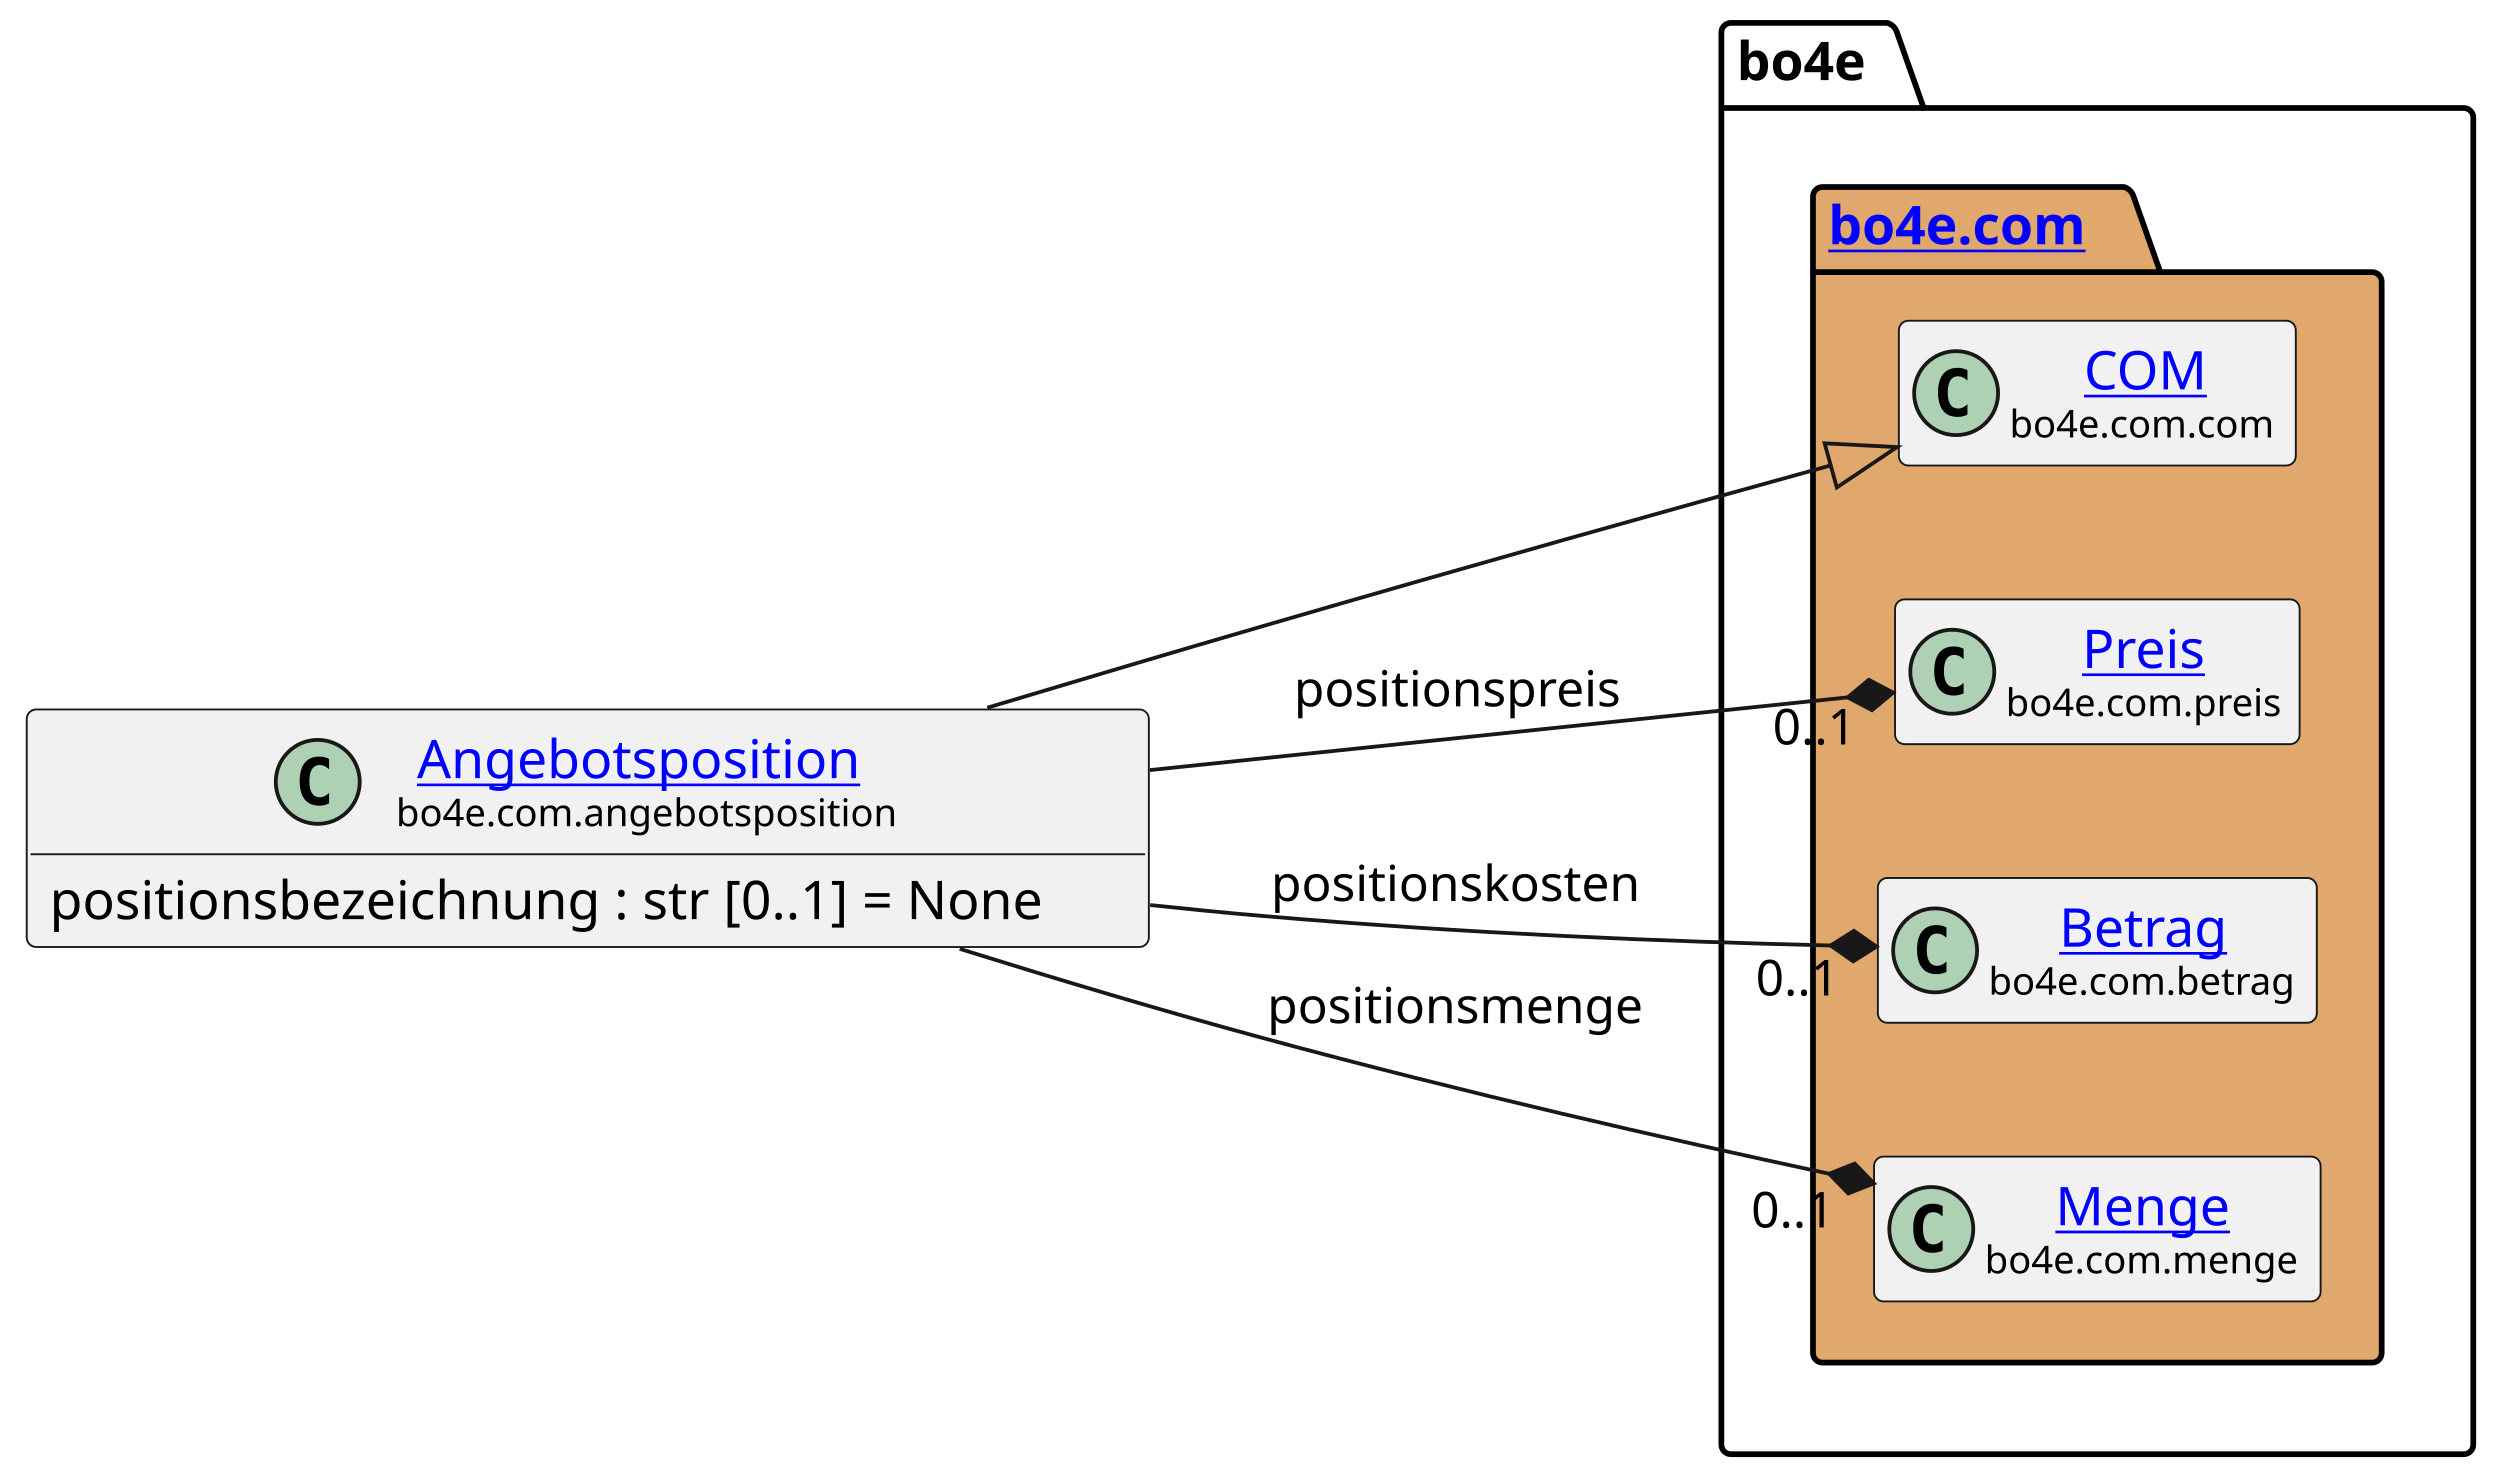
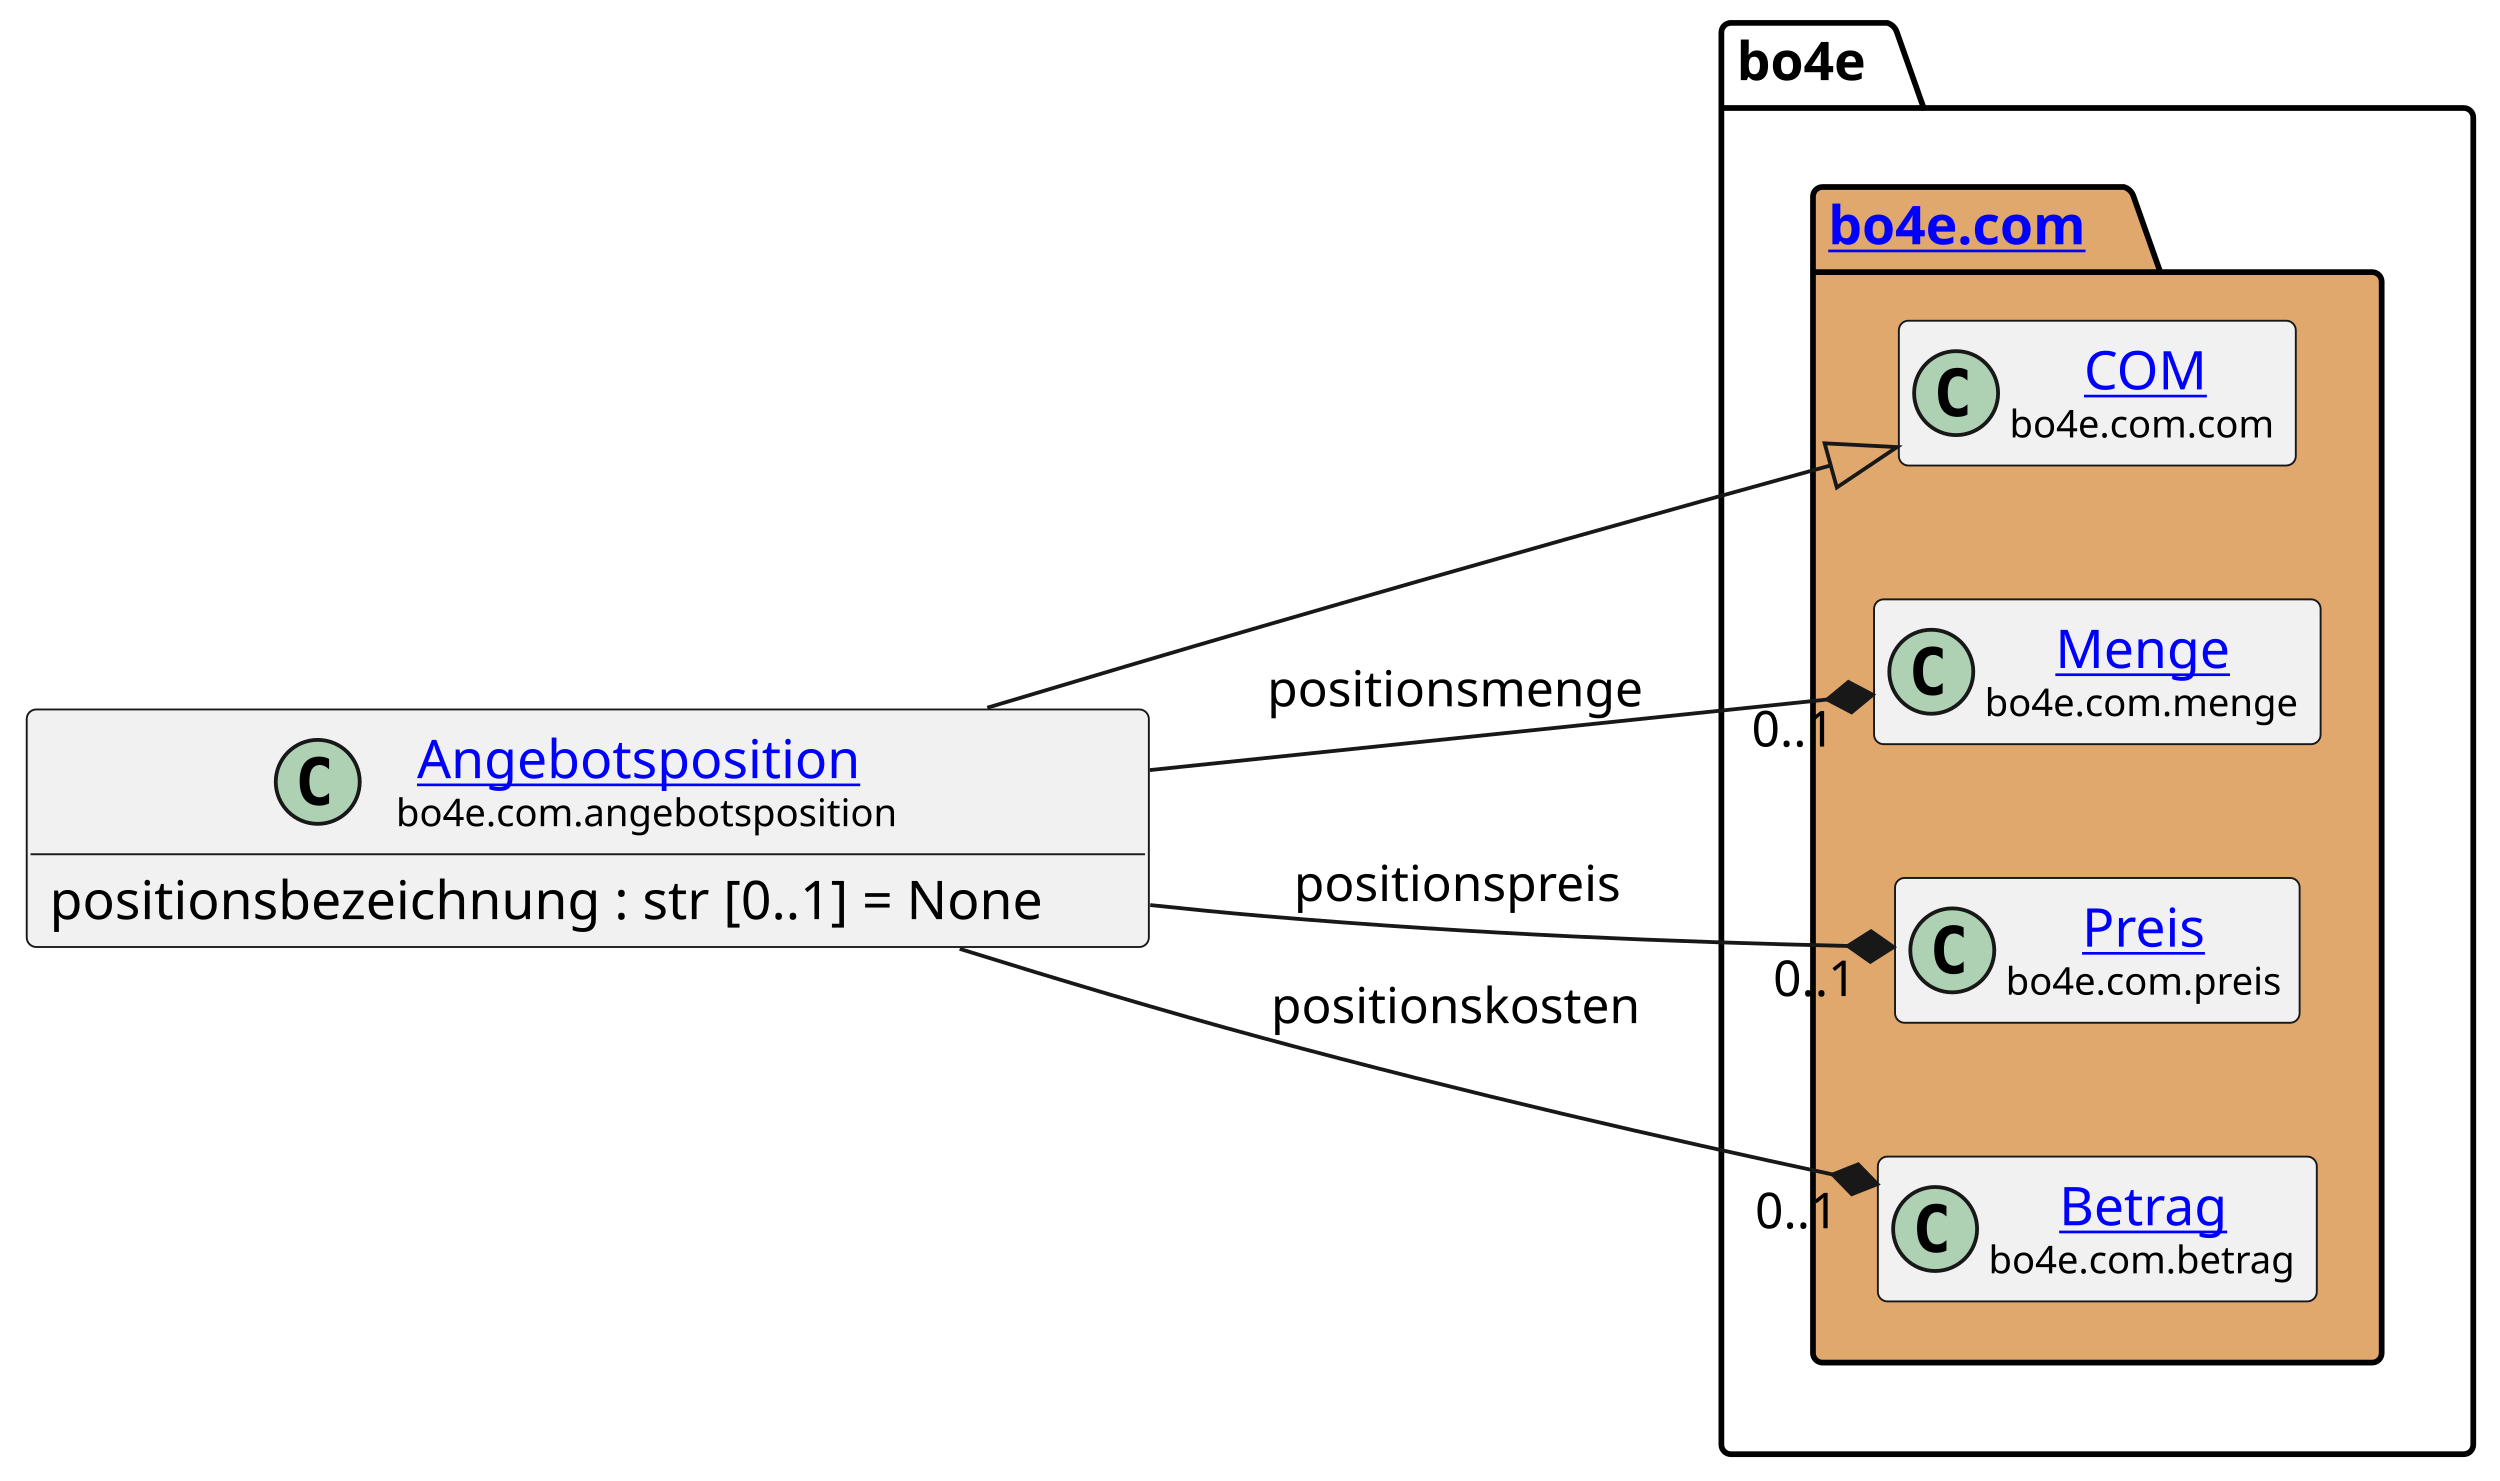
<svg xmlns="http://www.w3.org/2000/svg" xmlns:xlink="http://www.w3.org/1999/xlink" contentStyleType="text/css" height="388px" preserveAspectRatio="none" style="width:655px;height:388px;background:#FFFFFF;" version="1.1" viewBox="0 0 655 388" width="655px" zoomAndPan="magnify">
  <defs />
  <g>
    <g id="cluster_bo4e">
      <path d="M453.5,6 L494.5,6 A3.75,3.75 0 0 1 497,8.5 L504,28.297 L645.5,28.297 A2.5,2.5 0 0 1 648,30.797 L648,378.5 A2.5,2.5 0 0 1 645.5,381 L453.5,381 A2.5,2.5 0 0 1 451,378.5 L451,8.5 A2.5,2.5 0 0 1 453.5,6 " fill="none" style="stroke:#000000;stroke-width:1.5;" />
      <line style="stroke:#000000;stroke-width:1.5;" x1="451" x2="504" y1="28.297" y2="28.297" />
      <text fill="#000000" font-family="sans-serif" font-size="14" font-weight="bold" lengthAdjust="spacing" textLength="40" x="455" y="20.995">bo4e</text>
    </g>
    <g id="cluster_com">
      <path d="M477.5,49 L556.5,49 A3.75,3.75 0 0 1 559,51.5 L566,71.297 L621.5,71.297 A2.5,2.5 0 0 1 624,73.797 L624,354.5 A2.5,2.5 0 0 1 621.5,357 L477.5,357 A2.5,2.5 0 0 1 475,354.5 L475,51.5 A2.5,2.5 0 0 1 477.5,49 " fill="#E0A86C" style="stroke:#000000;stroke-width:1.5;" />
      <line style="stroke:#000000;stroke-width:1.5;" x1="475" x2="566" y1="71.297" y2="71.297" />
      <a href="https://bo4e.github.io/BO4E-python/latest/api/bo4e.com.html" target="_top" title="https://bo4e.github.io/BO4E-python/latest/api/bo4e.com.html" xlink:actuate="onRequest" xlink:href="https://bo4e.github.io/BO4E-python/latest/api/bo4e.com.html" xlink:show="new" xlink:title="https://bo4e.github.io/BO4E-python/latest/api/bo4e.com.html" xlink:type="simple">
        <text fill="#0000FF" font-family="sans-serif" font-size="14" font-weight="bold" lengthAdjust="spacing" text-decoration="underline" textLength="78" x="479" y="63.995">bo4e.com</text>
      </a>
    </g>
    <g id="elem_COM">
      <rect codeLine="8" fill="#F1F1F1" height="37.938" id="COM" rx="2.5" ry="2.5" style="stroke:#181818;stroke-width:0.5;" width="104" x="497.5" y="84.03" />
      <ellipse cx="512.5" cy="102.999" fill="#ADD1B2" rx="11" ry="11" style="stroke:#181818;stroke-width:1.0;" />
      <path d="M515.469,108.639 Q514.891,108.936 514.25,109.077 Q513.609,109.233 512.906,109.233 Q510.406,109.233 509.078,107.593 Q507.766,105.936 507.766,102.811 Q507.766,99.686 509.078,98.03 Q510.406,96.374 512.906,96.374 Q513.609,96.374 514.25,96.53 Q514.906,96.686 515.469,96.983 L515.469,99.702 Q514.844,99.124 514.25,98.858 Q513.656,98.577 513.031,98.577 Q511.688,98.577 511,99.655 Q510.312,100.718 510.312,102.811 Q510.312,104.905 511,105.983 Q511.688,107.046 513.031,107.046 Q513.656,107.046 514.25,106.78 Q514.844,106.499 515.469,105.921 L515.469,108.639 Z " fill="#000000" />
      <a href="https://bo4e.github.io/BO4E-python/latest/api/bo4e.com.html#bo4e.com.com.COM" target="_top" title="https://bo4e.github.io/BO4E-python/latest/api/bo4e.com.html#bo4e.com.com.COM" xlink:actuate="onRequest" xlink:href="https://bo4e.github.io/BO4E-python/latest/api/bo4e.com.html#bo4e.com.com.COM" xlink:show="new" xlink:title="https://bo4e.github.io/BO4E-python/latest/api/bo4e.com.html#bo4e.com.com.COM" xlink:type="simple">
        <text fill="#0000FF" font-family="sans-serif" font-size="14" lengthAdjust="spacing" text-decoration="underline" textLength="33" x="546" y="102.025">COM</text>
      </a>
      <text fill="#000000" font-family="sans-serif" font-size="10" lengthAdjust="spacing" textLength="72" x="526.5" y="114.609">bo4e.com.com</text>
    </g>
+     <g id="elem_Menge">
+       <rect codeLine="9" fill="#F1F1F1" height="37.938" id="Menge" rx="2.5" ry="2.5" style="stroke:#181818;stroke-width:0.5;" width="117" x="491" y="157.03" />
+       <ellipse cx="506" cy="175.999" fill="#ADD1B2" rx="11" ry="11" style="stroke:#181818;stroke-width:1.0;" />
+       <path d="M508.969,181.639 Q508.391,181.936 507.75,182.077 Q507.109,182.233 506.406,182.233 Q503.906,182.233 502.578,180.593 Q501.266,178.936 501.266,175.811 Q501.266,172.686 502.578,171.03 Q503.906,169.374 506.406,169.374 Q507.109,169.374 507.75,169.53 Q508.406,169.686 508.969,169.983 L508.969,172.702 Q508.344,172.124 507.75,171.858 Q507.156,171.577 506.531,171.577 Q505.188,171.577 504.5,172.655 Q503.812,173.718 503.812,175.811 Q503.812,177.905 504.5,178.983 Q505.188,180.046 506.531,180.046 Q507.156,180.046 507.75,179.78 Q508.344,179.499 508.969,178.921 L508.969,181.639 Z " fill="#000000" />
+       <a href="https://bo4e.github.io/BO4E-python/latest/api/bo4e.com.html#bo4e.com.menge.Menge" target="_top" title="https://bo4e.github.io/BO4E-python/latest/api/bo4e.com.html#bo4e.com.menge.Menge" xlink:actuate="onRequest" xlink:href="https://bo4e.github.io/BO4E-python/latest/api/bo4e.com.html#bo4e.com.menge.Menge" xlink:show="new" xlink:title="https://bo4e.github.io/BO4E-python/latest/api/bo4e.com.html#bo4e.com.menge.Menge" xlink:type="simple">
+         <text fill="#0000FF" font-family="sans-serif" font-size="14" lengthAdjust="spacing" text-decoration="underline" textLength="48" x="538.5" y="175.025">Menge</text>
+       </a>
+       <text fill="#000000" font-family="sans-serif" font-size="10" lengthAdjust="spacing" textLength="85" x="520" y="187.609">bo4e.com.menge</text>
+     </g>
    <g id="elem_Preis">
-       <rect codeLine="9" fill="#F1F1F1" height="37.938" id="Preis" rx="2.5" ry="2.5" style="stroke:#181818;stroke-width:0.5;" width="106" x="496.5" y="157.03" />
-       <ellipse cx="511.5" cy="175.999" fill="#ADD1B2" rx="11" ry="11" style="stroke:#181818;stroke-width:1.0;" />
-       <path d="M514.469,181.639 Q513.891,181.936 513.25,182.077 Q512.609,182.233 511.906,182.233 Q509.406,182.233 508.078,180.593 Q506.766,178.936 506.766,175.811 Q506.766,172.686 508.078,171.03 Q509.406,169.374 511.906,169.374 Q512.609,169.374 513.25,169.53 Q513.906,169.686 514.469,169.983 L514.469,172.702 Q513.844,172.124 513.25,171.858 Q512.656,171.577 512.031,171.577 Q510.688,171.577 510,172.655 Q509.312,173.718 509.312,175.811 Q509.312,177.905 510,178.983 Q510.688,180.046 512.031,180.046 Q512.656,180.046 513.25,179.78 Q513.844,179.499 514.469,178.921 L514.469,181.639 Z " fill="#000000" />
+       <rect codeLine="10" fill="#F1F1F1" height="37.938" id="Preis" rx="2.5" ry="2.5" style="stroke:#181818;stroke-width:0.5;" width="106" x="496.5" y="230.03" />
+       <ellipse cx="511.5" cy="248.999" fill="#ADD1B2" rx="11" ry="11" style="stroke:#181818;stroke-width:1.0;" />
+       <path d="M514.469,254.639 Q513.891,254.936 513.25,255.077 Q512.609,255.233 511.906,255.233 Q509.406,255.233 508.078,253.593 Q506.766,251.936 506.766,248.811 Q506.766,245.686 508.078,244.03 Q509.406,242.374 511.906,242.374 Q512.609,242.374 513.25,242.53 Q513.906,242.686 514.469,242.983 L514.469,245.702 Q513.844,245.124 513.25,244.858 Q512.656,244.577 512.031,244.577 Q510.688,244.577 510,245.655 Q509.312,246.718 509.312,248.811 Q509.312,250.905 510,251.983 Q510.688,253.046 512.031,253.046 Q512.656,253.046 513.25,252.78 Q513.844,252.499 514.469,251.921 L514.469,254.639 Z " fill="#000000" />
      <a href="https://bo4e.github.io/BO4E-python/latest/api/bo4e.com.html#bo4e.com.preis.Preis" target="_top" title="https://bo4e.github.io/BO4E-python/latest/api/bo4e.com.html#bo4e.com.preis.Preis" xlink:actuate="onRequest" xlink:href="https://bo4e.github.io/BO4E-python/latest/api/bo4e.com.html#bo4e.com.preis.Preis" xlink:show="new" xlink:title="https://bo4e.github.io/BO4E-python/latest/api/bo4e.com.html#bo4e.com.preis.Preis" xlink:type="simple">
-         <text fill="#0000FF" font-family="sans-serif" font-size="14" lengthAdjust="spacing" text-decoration="underline" textLength="34" x="545.5" y="175.025">Preis</text>
+         <text fill="#0000FF" font-family="sans-serif" font-size="14" lengthAdjust="spacing" text-decoration="underline" textLength="34" x="545.5" y="248.025">Preis</text>
      </a>
-       <text fill="#000000" font-family="sans-serif" font-size="10" lengthAdjust="spacing" textLength="74" x="525.5" y="187.609">bo4e.com.preis</text>
+       <text fill="#000000" font-family="sans-serif" font-size="10" lengthAdjust="spacing" textLength="74" x="525.5" y="260.609">bo4e.com.preis</text>
    </g>
    <g id="elem_Betrag">
-       <rect codeLine="10" fill="#F1F1F1" height="37.938" id="Betrag" rx="2.5" ry="2.5" style="stroke:#181818;stroke-width:0.5;" width="115" x="492" y="230.03" />
-       <ellipse cx="507" cy="248.999" fill="#ADD1B2" rx="11" ry="11" style="stroke:#181818;stroke-width:1.0;" />
-       <path d="M509.969,254.639 Q509.391,254.936 508.75,255.077 Q508.109,255.233 507.406,255.233 Q504.906,255.233 503.578,253.593 Q502.266,251.936 502.266,248.811 Q502.266,245.686 503.578,244.03 Q504.906,242.374 507.406,242.374 Q508.109,242.374 508.75,242.53 Q509.406,242.686 509.969,242.983 L509.969,245.702 Q509.344,245.124 508.75,244.858 Q508.156,244.577 507.531,244.577 Q506.188,244.577 505.5,245.655 Q504.812,246.718 504.812,248.811 Q504.812,250.905 505.5,251.983 Q506.188,253.046 507.531,253.046 Q508.156,253.046 508.75,252.78 Q509.344,252.499 509.969,251.921 L509.969,254.639 Z " fill="#000000" />
+       <rect codeLine="11" fill="#F1F1F1" height="37.938" id="Betrag" rx="2.5" ry="2.5" style="stroke:#181818;stroke-width:0.5;" width="115" x="492" y="303.03" />
+       <ellipse cx="507" cy="321.999" fill="#ADD1B2" rx="11" ry="11" style="stroke:#181818;stroke-width:1.0;" />
+       <path d="M509.969,327.639 Q509.391,327.936 508.75,328.077 Q508.109,328.233 507.406,328.233 Q504.906,328.233 503.578,326.592 Q502.266,324.936 502.266,321.811 Q502.266,318.686 503.578,317.03 Q504.906,315.374 507.406,315.374 Q508.109,315.374 508.75,315.53 Q509.406,315.686 509.969,315.983 L509.969,318.702 Q509.344,318.124 508.75,317.858 Q508.156,317.577 507.531,317.577 Q506.188,317.577 505.5,318.655 Q504.812,319.717 504.812,321.811 Q504.812,323.905 505.5,324.983 Q506.188,326.046 507.531,326.046 Q508.156,326.046 508.75,325.78 Q509.344,325.499 509.969,324.921 L509.969,327.639 Z " fill="#000000" />
      <a href="https://bo4e.github.io/BO4E-python/latest/api/bo4e.com.html#bo4e.com.betrag.Betrag" target="_top" title="https://bo4e.github.io/BO4E-python/latest/api/bo4e.com.html#bo4e.com.betrag.Betrag" xlink:actuate="onRequest" xlink:href="https://bo4e.github.io/BO4E-python/latest/api/bo4e.com.html#bo4e.com.betrag.Betrag" xlink:show="new" xlink:title="https://bo4e.github.io/BO4E-python/latest/api/bo4e.com.html#bo4e.com.betrag.Betrag" xlink:type="simple">
-         <text fill="#0000FF" font-family="sans-serif" font-size="14" lengthAdjust="spacing" text-decoration="underline" textLength="46" x="539.5" y="248.025">Betrag</text>
+         <text fill="#0000FF" font-family="sans-serif" font-size="14" lengthAdjust="spacing" text-decoration="underline" textLength="46" x="539.5" y="321.025">Betrag</text>
      </a>
-       <text fill="#000000" font-family="sans-serif" font-size="10" lengthAdjust="spacing" textLength="83" x="521" y="260.609">bo4e.com.betrag</text>
-     </g>
-     <g id="elem_Menge">
-       <rect codeLine="11" fill="#F1F1F1" height="37.938" id="Menge" rx="2.5" ry="2.5" style="stroke:#181818;stroke-width:0.5;" width="117" x="491" y="303.03" />
-       <ellipse cx="506" cy="321.999" fill="#ADD1B2" rx="11" ry="11" style="stroke:#181818;stroke-width:1.0;" />
-       <path d="M508.969,327.639 Q508.391,327.936 507.75,328.077 Q507.109,328.233 506.406,328.233 Q503.906,328.233 502.578,326.592 Q501.266,324.936 501.266,321.811 Q501.266,318.686 502.578,317.03 Q503.906,315.374 506.406,315.374 Q507.109,315.374 507.75,315.53 Q508.406,315.686 508.969,315.983 L508.969,318.702 Q508.344,318.124 507.75,317.858 Q507.156,317.577 506.531,317.577 Q505.188,317.577 504.5,318.655 Q503.812,319.717 503.812,321.811 Q503.812,323.905 504.5,324.983 Q505.188,326.046 506.531,326.046 Q507.156,326.046 507.75,325.78 Q508.344,325.499 508.969,324.921 L508.969,327.639 Z " fill="#000000" />
-       <a href="https://bo4e.github.io/BO4E-python/latest/api/bo4e.com.html#bo4e.com.menge.Menge" target="_top" title="https://bo4e.github.io/BO4E-python/latest/api/bo4e.com.html#bo4e.com.menge.Menge" xlink:actuate="onRequest" xlink:href="https://bo4e.github.io/BO4E-python/latest/api/bo4e.com.html#bo4e.com.menge.Menge" xlink:show="new" xlink:title="https://bo4e.github.io/BO4E-python/latest/api/bo4e.com.html#bo4e.com.menge.Menge" xlink:type="simple">
-         <text fill="#0000FF" font-family="sans-serif" font-size="14" lengthAdjust="spacing" text-decoration="underline" textLength="48" x="538.5" y="321.025">Menge</text>
-       </a>
-       <text fill="#000000" font-family="sans-serif" font-size="10" lengthAdjust="spacing" textLength="85" x="520" y="333.609">bo4e.com.menge</text>
+       <text fill="#000000" font-family="sans-serif" font-size="10" lengthAdjust="spacing" textLength="83" x="521" y="333.609">bo4e.com.betrag</text>
    </g>
    <g id="elem_Angebotsposition">
      <rect codeLine="3" fill="#F1F1F1" height="62.234" id="Angebotsposition" rx="2.5" ry="2.5" style="stroke:#181818;stroke-width:0.5;" width="294" x="7" y="185.88" />
      <ellipse cx="83.25" cy="204.849" fill="#ADD1B2" rx="11" ry="11" style="stroke:#181818;stroke-width:1.0;" />
      <path d="M86.219,210.489 Q85.641,210.786 85,210.927 Q84.359,211.083 83.656,211.083 Q81.156,211.083 79.828,209.442 Q78.516,207.786 78.516,204.661 Q78.516,201.536 79.828,199.88 Q81.156,198.224 83.656,198.224 Q84.359,198.224 85,198.38 Q85.656,198.536 86.219,198.833 L86.219,201.552 Q85.594,200.974 85,200.708 Q84.406,200.427 83.781,200.427 Q82.438,200.427 81.75,201.505 Q81.062,202.567 81.062,204.661 Q81.062,206.755 81.75,207.833 Q82.438,208.896 83.781,208.896 Q84.406,208.896 85,208.63 Q85.594,208.349 86.219,207.771 L86.219,210.489 Z " fill="#000000" />
      <a href="https://bo4e.github.io/BO4E-python/latest/api/bo4e.com.html#bo4e.com.angebotsposition.Angebotsposition" target="_top" title="https://bo4e.github.io/BO4E-python/latest/api/bo4e.com.html#bo4e.com.angebotsposition.Angebotsposition" xlink:actuate="onRequest" xlink:href="https://bo4e.github.io/BO4E-python/latest/api/bo4e.com.html#bo4e.com.angebotsposition.Angebotsposition" xlink:show="new" xlink:title="https://bo4e.github.io/BO4E-python/latest/api/bo4e.com.html#bo4e.com.angebotsposition.Angebotsposition" xlink:type="simple">
        <text fill="#0000FF" font-family="sans-serif" font-size="14" lengthAdjust="spacing" text-decoration="underline" textLength="122" x="109.25" y="203.875">Angebotsposition</text>
      </a>
      <text fill="#000000" font-family="sans-serif" font-size="10" lengthAdjust="spacing" textLength="133" x="103.75" y="216.459">bo4e.com.angebotsposition</text>
      <line style="stroke:#181818;stroke-width:0.5;" x1="8" x2="300" y1="223.817" y2="223.817" />
      <text fill="#000000" font-family="sans-serif" font-size="14" lengthAdjust="spacing" textLength="282" x="13" y="240.813">positionsbezeichnung : str [0..1] = None</text>
    </g>
    <g id="link_Angebotsposition_COM">
      <path codeLine="14" d="M258.67,185.42 C282.41,178.29 307.56,170.82 331,164 C387.67,147.52 435.53,134.124 479.65,121.934 " fill="none" id="Angebotsposition-to-COM" style="stroke:#181818;stroke-width:1.0;" />
      <polygon fill="none" points="497,117.14,478.052,116.15,481.248,127.717,497,117.14" style="stroke:#181818;stroke-width:1.0;" />
    </g>
    <g id="link_Angebotsposition_Preis">
-       <path codeLine="15" d="M301.25,201.76 C369.45,194.66 434.414,187.883 484.075,182.713 " fill="none" id="Angebotsposition-to-Preis" style="stroke:#181818;stroke-width:1.0;" />
-       <polygon fill="#181818" points="496.01,181.47,489.628,178.113,484.075,182.713,490.456,186.07,496.01,181.47" style="stroke:#181818;stroke-width:1.0;" />
-       <text fill="#000000" font-family="sans-serif" font-size="13" lengthAdjust="spacing" textLength="88" x="339" y="185.067">positionspreis</text>
-       <text fill="#000000" font-family="sans-serif" font-size="13" lengthAdjust="spacing" textLength="24" x="464.438" y="195.044">0..1</text>
+       <path codeLine="15" d="M301.35,237.13 C311.37,238.2 321.33,239.17 331,240 C387.29,244.83 440.013,246.807 484.123,247.847 " fill="none" id="Angebotsposition-to-Preis" style="stroke:#181818;stroke-width:1.0;" />
+       <polygon fill="#181818" points="496.12,248.13,490.216,243.99,484.123,247.847,490.027,251.988,496.12,248.13" style="stroke:#181818;stroke-width:1.0;" />
+       <text fill="#000000" font-family="sans-serif" font-size="13" lengthAdjust="spacing" textLength="88" x="339" y="236.067">positionspreis</text>
+       <text fill="#000000" font-family="sans-serif" font-size="13" lengthAdjust="spacing" textLength="24" x="464.56" y="260.971">0..1</text>
    </g>
    <g id="link_Angebotsposition_Menge">
-       <path codeLine="16" d="M251.44,248.6 C277.17,256.63 305.04,264.97 331,272 C384.85,286.58 435.208,298.059 479.228,307.519 " fill="none" id="Angebotsposition-to-Menge" style="stroke:#181818;stroke-width:1.0;" />
-       <polygon fill="#181818" points="490.96,310.04,485.934,304.869,479.228,307.519,484.253,312.69,490.96,310.04" style="stroke:#181818;stroke-width:1.0;" />
-       <text fill="#000000" font-family="sans-serif" font-size="13" lengthAdjust="spacing" textLength="102" x="332" y="268.067">positionsmenge</text>
-       <text fill="#000000" font-family="sans-serif" font-size="13" lengthAdjust="spacing" textLength="24" x="458.804" y="321.599">0..1</text>
+       <path codeLine="16" d="M301.25,201.76 C367.05,194.91 429.005,188.453 478.725,183.274 " fill="none" id="Angebotsposition-to-Menge" style="stroke:#181818;stroke-width:1.0;" />
+       <polygon fill="#181818" points="490.66,182.03,484.278,178.673,478.725,183.274,485.107,186.63,490.66,182.03" style="stroke:#181818;stroke-width:1.0;" />
+       <text fill="#000000" font-family="sans-serif" font-size="13" lengthAdjust="spacing" textLength="102" x="332" y="185.067">positionsmenge</text>
+       <text fill="#000000" font-family="sans-serif" font-size="13" lengthAdjust="spacing" textLength="24" x="458.912" y="195.584">0..1</text>
    </g>
    <g id="link_Angebotsposition_Betrag">
-       <path codeLine="17" d="M301.35,237.13 C311.37,238.2 321.33,239.17 331,240 C385.41,244.67 435.694,246.645 479.634,247.725 " fill="none" id="Angebotsposition-to-Betrag" style="stroke:#181818;stroke-width:1.0;" />
-       <polygon fill="#181818" points="491.63,248.02,485.73,243.874,479.634,247.725,485.534,251.871,491.63,248.02" style="stroke:#181818;stroke-width:1.0;" />
-       <text fill="#000000" font-family="sans-serif" font-size="13" lengthAdjust="spacing" textLength="100" x="333" y="236.067">positionskosten</text>
-       <text fill="#000000" font-family="sans-serif" font-size="13" lengthAdjust="spacing" textLength="24" x="459.988" y="260.807">0..1</text>
+       <path codeLine="17" d="M251.44,248.6 C277.17,256.63 305.04,264.97 331,272 C385.23,286.68 436.067,298.252 480.137,307.712 " fill="none" id="Angebotsposition-to-Betrag" style="stroke:#181818;stroke-width:1.0;" />
+       <polygon fill="#181818" points="491.87,310.23,486.843,305.06,480.137,307.712,485.164,312.882,491.87,310.23" style="stroke:#181818;stroke-width:1.0;" />
+       <text fill="#000000" font-family="sans-serif" font-size="13" lengthAdjust="spacing" textLength="100" x="333" y="268.067">positionskosten</text>
+       <text fill="#000000" font-family="sans-serif" font-size="13" lengthAdjust="spacing" textLength="24" x="459.819" y="321.811">0..1</text>
    </g>
  </g>
</svg>
